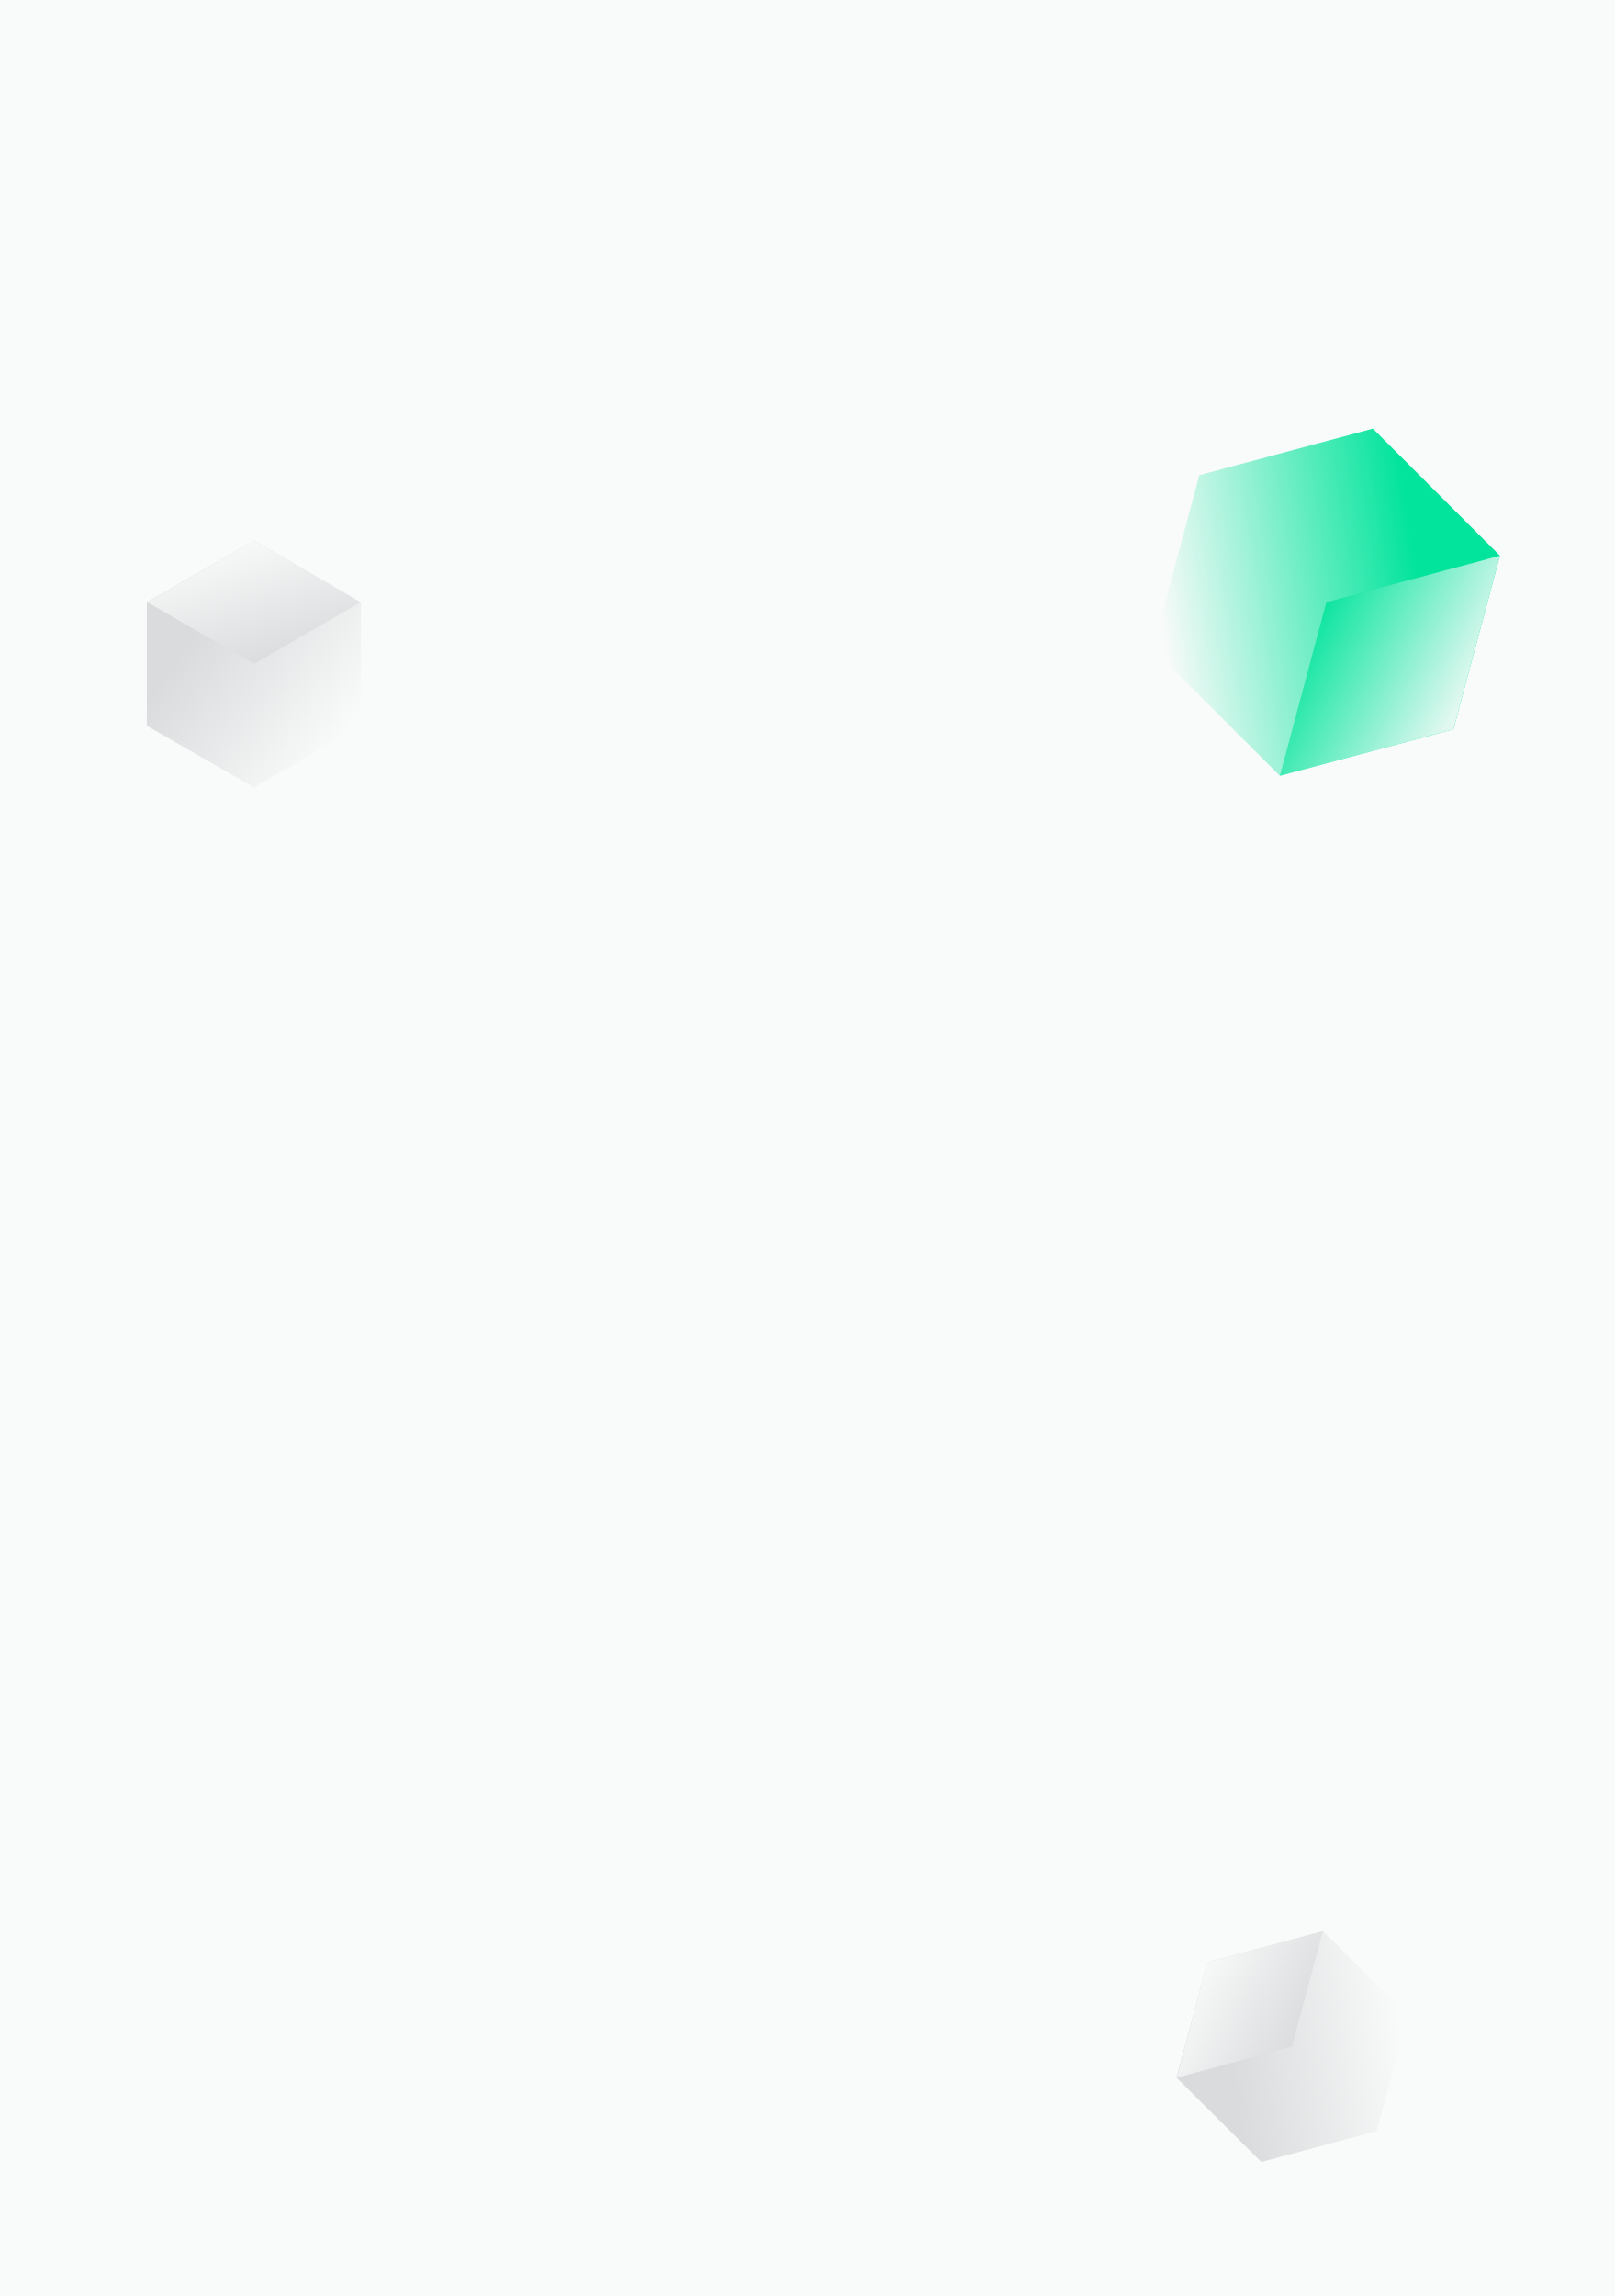
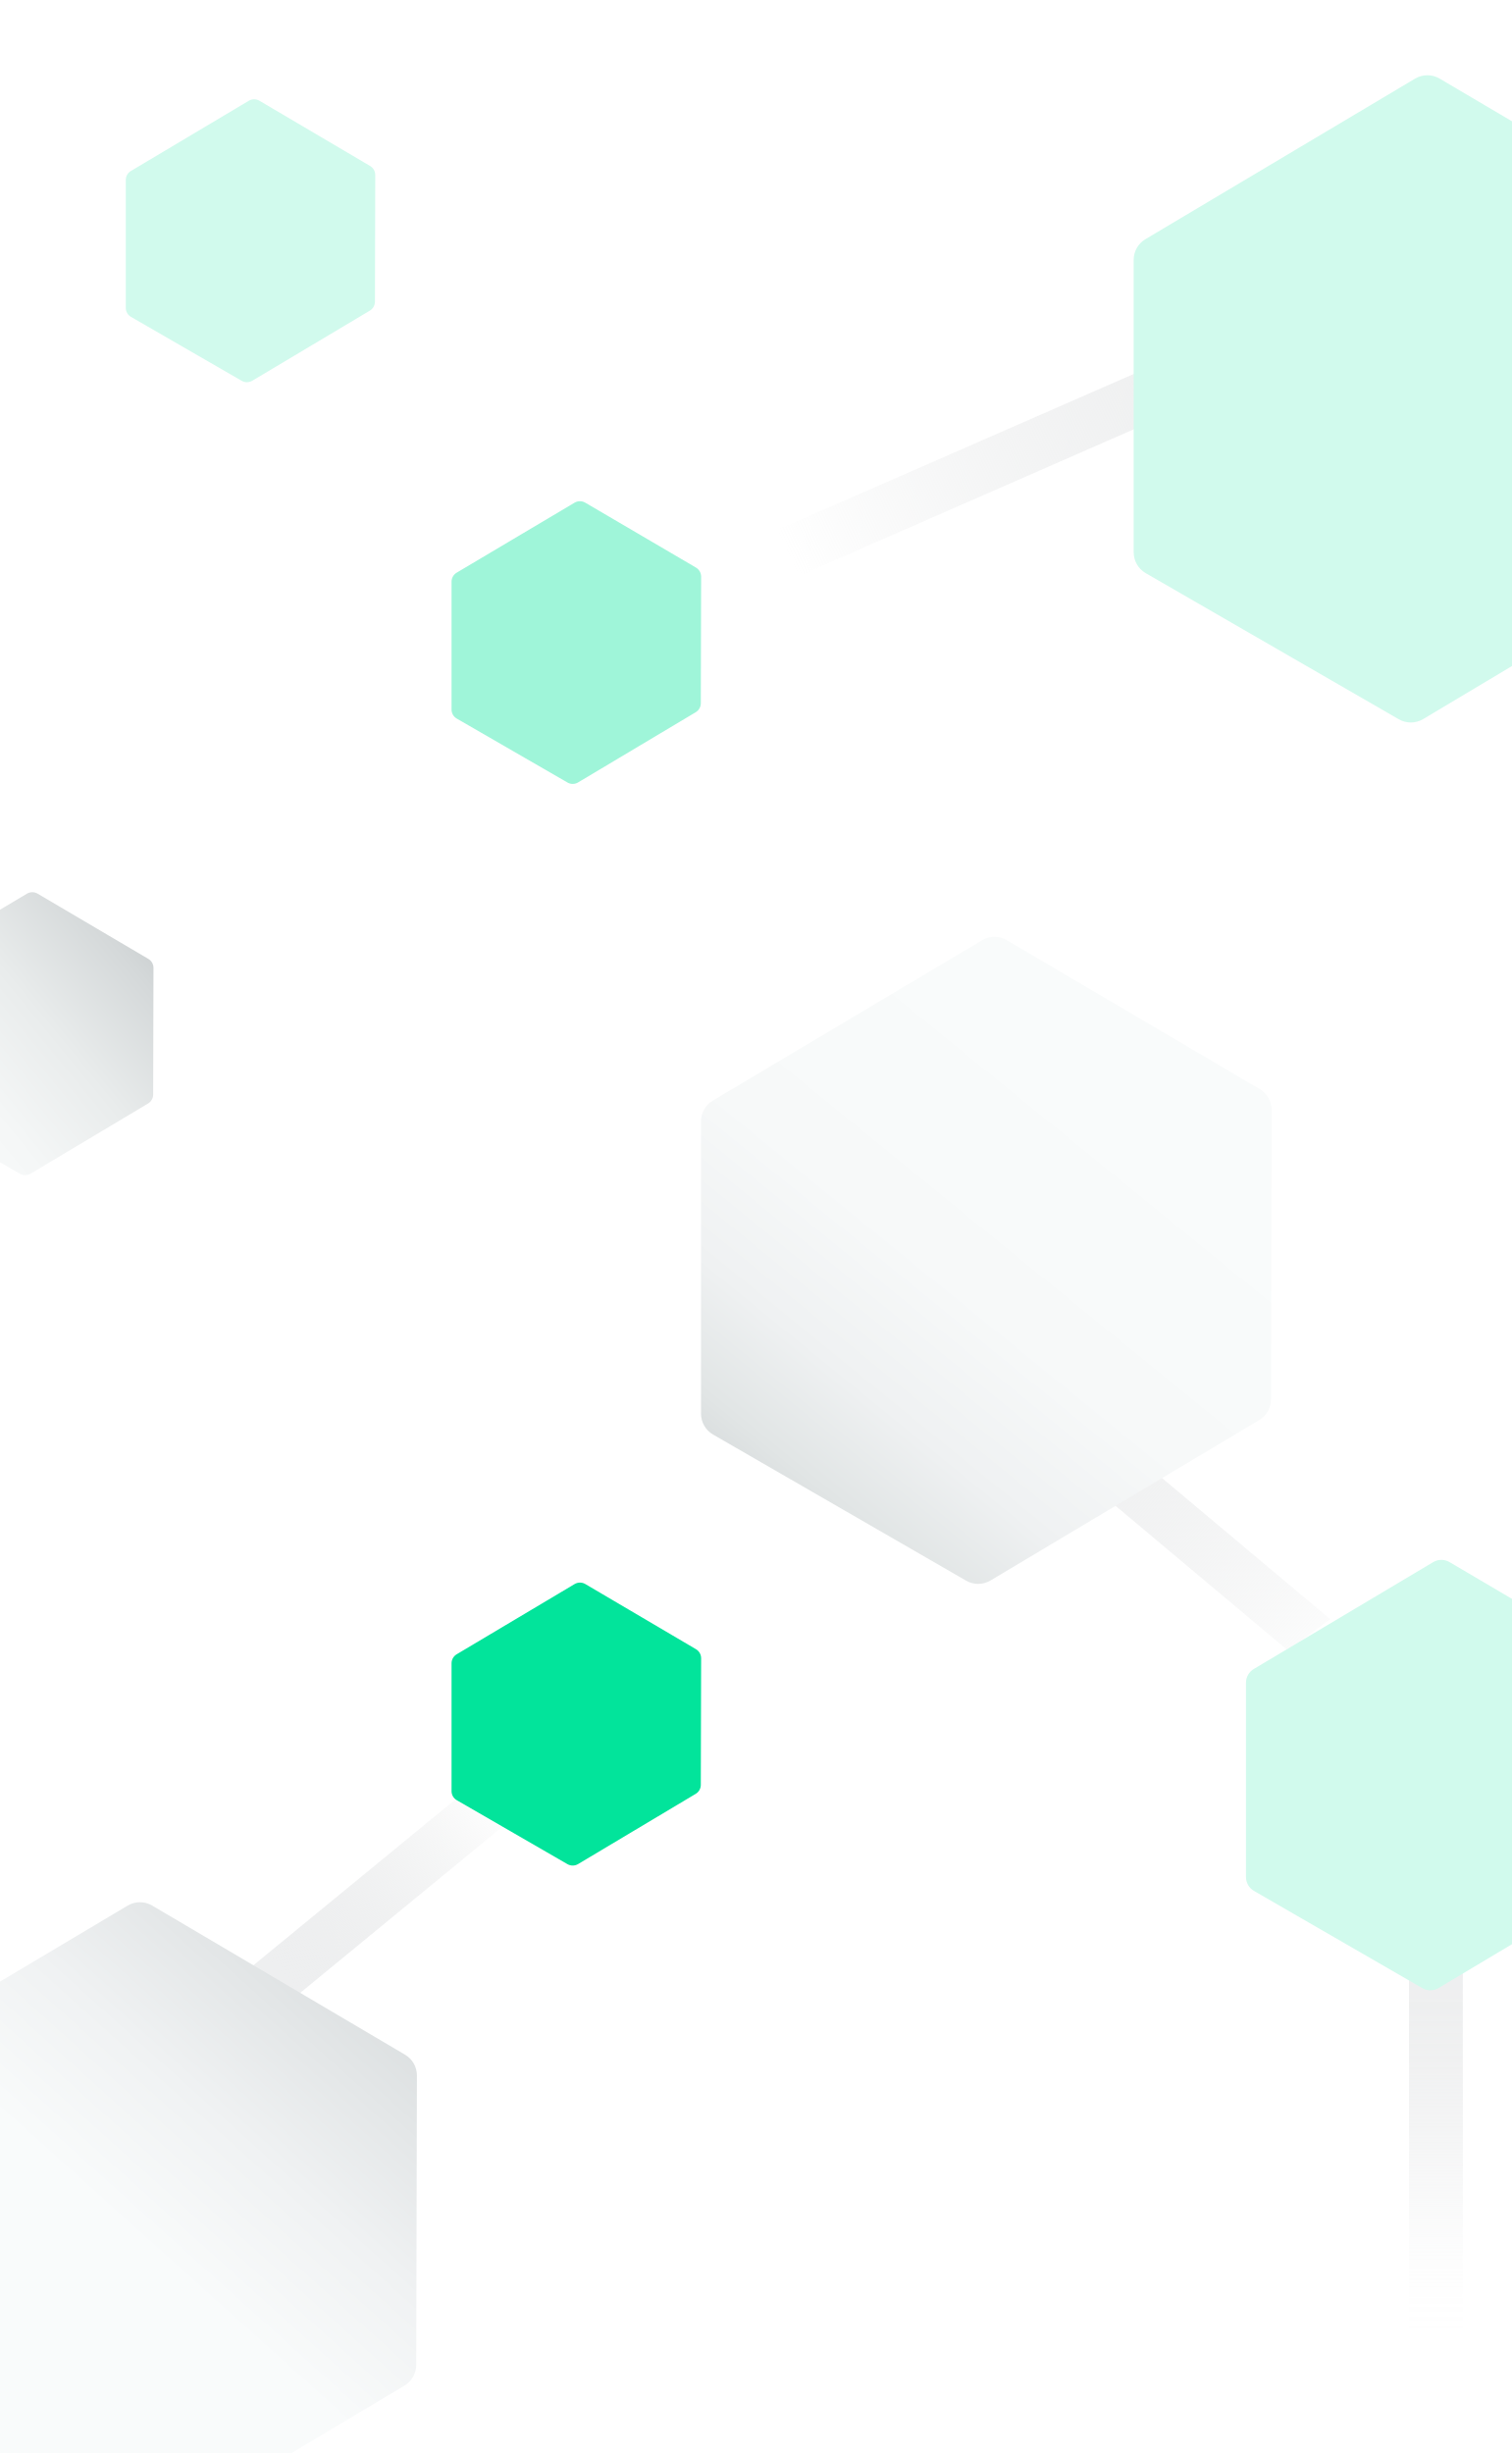
- <svg xmlns="http://www.w3.org/2000/svg" xmlns:xlink="http://www.w3.org/1999/xlink" id="Layer_1" data-name="Layer 1" viewBox="0 0 375 533">
+ <svg xmlns="http://www.w3.org/2000/svg" id="Layer_1" data-name="Layer 1" viewBox="0 0 376 610">
  <defs>
-     <style>.cls-1{fill:#f9fafa;}.cls-2{fill:url(#linear-gradient);}.cls-3{fill:url(#linear-gradient-2);}.cls-4{fill:url(#linear-gradient-3);}.cls-5{fill:url(#linear-gradient-4);}.cls-6{fill:url(#linear-gradient-5);}.cls-7{fill:url(#linear-gradient-6);}</style>
-     <linearGradient id="linear-gradient" x1="-3318.25" y1="6319.13" x2="-3350.73" y2="6295.27" gradientTransform="translate(-1796.5 -6343.5) rotate(-45)" gradientUnits="userSpaceOnUse">
-       <stop offset="0" stop-color="#f9fafa" />
-       <stop offset="1" stop-color="#d9dbdc" />
+     <style>.cls-1{fill:url(#linear-gradient);}.cls-2{fill:#02e49b;}.cls-3{fill:url(#linear-gradient-2);}.cls-4{fill:url(#linear-gradient-3);}.cls-5{fill:#d1faed;}.cls-6{fill:url(#linear-gradient-4);}.cls-7{fill:url(#linear-gradient-5);}.cls-8{fill:#9ff5d9;}.cls-9{fill:url(#linear-gradient-6);}.cls-10{fill:url(#linear-gradient-7);}.cls-11{fill:url(#linear-gradient-8);}</style>
+     <linearGradient id="linear-gradient" x1="337.83" y1="417.86" x2="229.95" y2="325.6" gradientUnits="userSpaceOnUse">
+       <stop offset="0" stop-color="#d9dbdc" stop-opacity="0" />
+       <stop offset="1" stop-color="#eeeff0" />
    </linearGradient>
-     <linearGradient id="linear-gradient-2" x1="-3343.36" y1="6275.46" x2="-3334.77" y2="6304.09" xlink:href="#linear-gradient" />
-     <linearGradient id="linear-gradient-3" x1="-402.25" y1="756.97" x2="-435.76" y2="732.36" gradientTransform="translate(482.6 -587.1)" xlink:href="#linear-gradient" />
-     <linearGradient id="linear-gradient-4" x1="-428.15" y1="711.92" x2="-419.29" y2="741.45" gradientTransform="translate(482.6 -587.1)" xlink:href="#linear-gradient" />
-     <linearGradient id="linear-gradient-5" x1="-12279.49" y1="-7281.14" x2="-12328.3" y2="-7316.99" gradientTransform="translate(-13561.7 3680) rotate(135)" gradientUnits="userSpaceOnUse">
-       <stop offset="0" stop-color="#f9fafa" />
-       <stop offset="1" stop-color="#02e49b" />
+     <linearGradient id="linear-gradient-2" x1="135.67" y1="436.43" x2="70.2" y2="491.48" gradientUnits="userSpaceOnUse">
+       <stop offset="0.18" stop-color="#d9dbdc" stop-opacity="0" />
+       <stop offset="1" stop-color="#eeeff0" />
    </linearGradient>
-     <linearGradient id="linear-gradient-6" x1="-12317.22" y1="-7346.76" x2="-12304.31" y2="-7303.74" xlink:href="#linear-gradient-5" />
+     <linearGradient id="linear-gradient-3" x1="146.76" y1="426.57" x2="14.33" y2="573.88" gradientUnits="userSpaceOnUse">
+       <stop offset="0" stop-color="#aeb4b6" />
+       <stop offset="0.01" stop-color="#afb5b7" />
+       <stop offset="0.39" stop-color="#d7dbdc" />
+       <stop offset="0.69" stop-color="#f0f2f3" />
+       <stop offset="0.87" stop-color="#f9fbfb" />
+     </linearGradient>
+     <linearGradient id="linear-gradient-4" x1="357.09" y1="484.26" x2="357.09" y2="614.66" gradientUnits="userSpaceOnUse">
+       <stop offset="0" stop-color="#eeeff0" />
+       <stop offset="0.12" stop-color="#e9eaeb" stop-opacity="0.75" />
+       <stop offset="0.24" stop-color="#e4e5e6" stop-opacity="0.52" />
+       <stop offset="0.36" stop-color="#e0e2e3" stop-opacity="0.34" />
+       <stop offset="0.47" stop-color="#dddfe0" stop-opacity="0.19" />
+       <stop offset="0.57" stop-color="#dbddde" stop-opacity="0.08" />
+       <stop offset="0.67" stop-color="#d9dbdc" stop-opacity="0.02" />
+       <stop offset="0.75" stop-color="#d9dbdc" stop-opacity="0" />
+     </linearGradient>
+     <linearGradient id="linear-gradient-5" x1="312.11" y1="-138.88" x2="160.05" y2="-10.83" gradientTransform="translate(6.4 122.59) rotate(15)" gradientUnits="userSpaceOnUse">
+       <stop offset="0" stop-color="#eeeff0" />
+       <stop offset="0.82" stop-color="#d9dbdc" stop-opacity="0" />
+     </linearGradient>
+     <linearGradient id="linear-gradient-6" x1="305.06" y1="239.9" x2="170.15" y2="405.57" gradientUnits="userSpaceOnUse">
+       <stop offset="0.2" stop-color="#f9fbfb" />
+       <stop offset="0.49" stop-color="#f7f9f9" />
+       <stop offset="0.65" stop-color="#eff1f2" />
+       <stop offset="0.77" stop-color="#e1e5e5" />
+       <stop offset="0.88" stop-color="#ced2d4" />
+       <stop offset="0.98" stop-color="#b6bbbd" />
+       <stop offset="1" stop-color="#aeb4b6" />
+     </linearGradient>
+     <linearGradient id="linear-gradient-7" x1="-1462.4" y1="415.53" x2="-1532.04" y2="356.05" gradientTransform="matrix(-1, 0, 0, 1, -1093.97, 0)" gradientUnits="userSpaceOnUse">
+       <stop offset="0" stop-color="#eeeff0" />
+       <stop offset="1" stop-color="#d9dbdc" stop-opacity="0" />
+     </linearGradient>
+     <linearGradient id="linear-gradient-8" x1="-50.04" y1="303.98" x2="55.08" y2="217.64" gradientUnits="userSpaceOnUse">
+       <stop offset="0.23" stop-color="#f9fbfb" />
+       <stop offset="0.4" stop-color="#f5f7f7" />
+       <stop offset="0.58" stop-color="#e9ecec" />
+       <stop offset="0.77" stop-color="#d4d8d9" />
+       <stop offset="0.95" stop-color="#b8bebf" />
+       <stop offset="1" stop-color="#aeb4b6" />
+     </linearGradient>
  </defs>
-   <rect class="cls-1" x="-22.5" y="-17.5" width="424" height="568" />
-   <polygon class="cls-2" points="326.9 467.9 307.2 448.3 280.4 455.5 273.2 482.3 292.9 501.9 319.7 494.7 326.9 467.9" />
-   <polygon class="cls-3" points="300 475.1 307.2 448.3 280.4 455.5 273.3 482.3 300 475.1" />
-   <polygon class="cls-4" points="83.8 168.5 83.8 139.8 59 125.5 34.1 139.8 34.1 168.5 59 182.8 83.8 168.5" />
-   <polygon class="cls-5" points="59 154.1 83.7 139.8 59 125.5 34.2 139.8 59 154.1" />
-   <polygon class="cls-6" points="267.7 150.6 297.2 180.1 337.5 169.3 348.3 129 318.8 99.5 278.5 110.3 267.7 150.6" />
-   <polygon class="cls-7" points="308 139.8 297.2 180.1 337.5 169.3 348.3 129 308 139.8" />
+   <polygon class="cls-1" points="330.76 402.62 320.34 410.48 219.27 325.67 229.69 317.81 330.76 402.62" />
+   <path class="cls-2" d="M142.89,393.92l-29.31,17.45a2.61,2.61,0,0,0-1.29,2.25v31.79a2.59,2.59,0,0,0,1.31,2.26l27.5,15.89a2.62,2.62,0,0,0,2.64,0L173,446.09a2.61,2.61,0,0,0,1.28-2.24l.08-31.48a2.62,2.62,0,0,0-1.29-2.26l-27.5-16.19A2.62,2.62,0,0,0,142.89,393.92Z" />
+   <polygon class="cls-3" points="62.3 489.3 72.72 497.17 124.84 454.35 113.12 447.58 62.3 489.3" />
+   <path class="cls-4" d="M31.77,473.86l-67.06,39.93a6,6,0,0,0-2.94,5.15v72.73a6,6,0,0,0,3,5.17l62.92,36.33a6,6,0,0,0,6,0l66.88-39.92a6,6,0,0,0,2.94-5.13l.17-72a6,6,0,0,0-2.94-5.16L37.83,473.86A6,6,0,0,0,31.77,473.86Z" />
+   <path class="cls-5" d="M61.88,25.05,32.57,42.51a2.6,2.6,0,0,0-1.29,2.25V76.55a2.6,2.6,0,0,0,1.31,2.26l27.5,15.88a2.61,2.61,0,0,0,2.63,0L92,77.23A2.61,2.61,0,0,0,93.24,75l.08-31.48A2.62,2.62,0,0,0,92,41.25L64.53,25.06A2.6,2.6,0,0,0,61.88,25.05Z" />
+   <rect class="cls-6" x="350.39" y="484.26" width="13.39" height="125.74" />
+   <polygon class="cls-7" points="150.48 150.52 170.05 155.76 305.66 96.37 296.09 86.8 150.48 150.52" />
+   <path class="cls-8" d="M142.89,125,113.58,142.4a2.61,2.61,0,0,0-1.29,2.25v31.79a2.59,2.59,0,0,0,1.31,2.26l27.5,15.88a2.6,2.6,0,0,0,2.64,0L173,177.12a2.61,2.61,0,0,0,1.28-2.24l.08-31.48a2.62,2.62,0,0,0-1.29-2.26L145.54,125A2.62,2.62,0,0,0,142.89,125Z" />
+   <path class="cls-5" d="M351.92,19.54,284.86,59.47a6,6,0,0,0-2.94,5.15v72.73a6,6,0,0,0,3,5.18l62.92,36.33a6,6,0,0,0,6,0l66.88-39.93a6,6,0,0,0,2.94-5.13l.17-72a6,6,0,0,0-2.94-5.16L358,19.54A6,6,0,0,0,351.92,19.54Z" />
+   <path class="cls-9" d="M244.33,233.75l-67.06,39.94a6,6,0,0,0-2.94,5.14v72.74a6,6,0,0,0,3,5.17l62.92,36.33a6,6,0,0,0,6,0l66.88-39.93a6,6,0,0,0,2.94-5.13l.17-72a6,6,0,0,0-2.94-5.16l-62.93-37.05A6,6,0,0,0,244.33,233.75Z" />
+   <polygon class="cls-10" points="371.13 403.5 381.55 411.36 446.83 358.3 436.41 350.43 371.13 403.5" />
+   <path class="cls-5" d="M356.44,388.44,311.85,415a4,4,0,0,0-2,3.42v48.37a4,4,0,0,0,2,3.44l41.85,24.17a4,4,0,0,0,4,0l44.48-26.56a4,4,0,0,0,2-3.41l.11-47.89a4,4,0,0,0-1.95-3.43l-41.86-24.65A4,4,0,0,0,356.44,388.44Z" />
+   <path class="cls-11" d="M6.73,222.22l-29.31,17.46a2.59,2.59,0,0,0-1.29,2.25v31.79A2.62,2.62,0,0,0-22.56,276l27.5,15.88a2.65,2.65,0,0,0,2.64,0l29.23-17.46a2.61,2.61,0,0,0,1.28-2.24l.08-31.48a2.61,2.61,0,0,0-1.29-2.25l-27.5-16.2A2.62,2.62,0,0,0,6.73,222.22Z" />
</svg>
